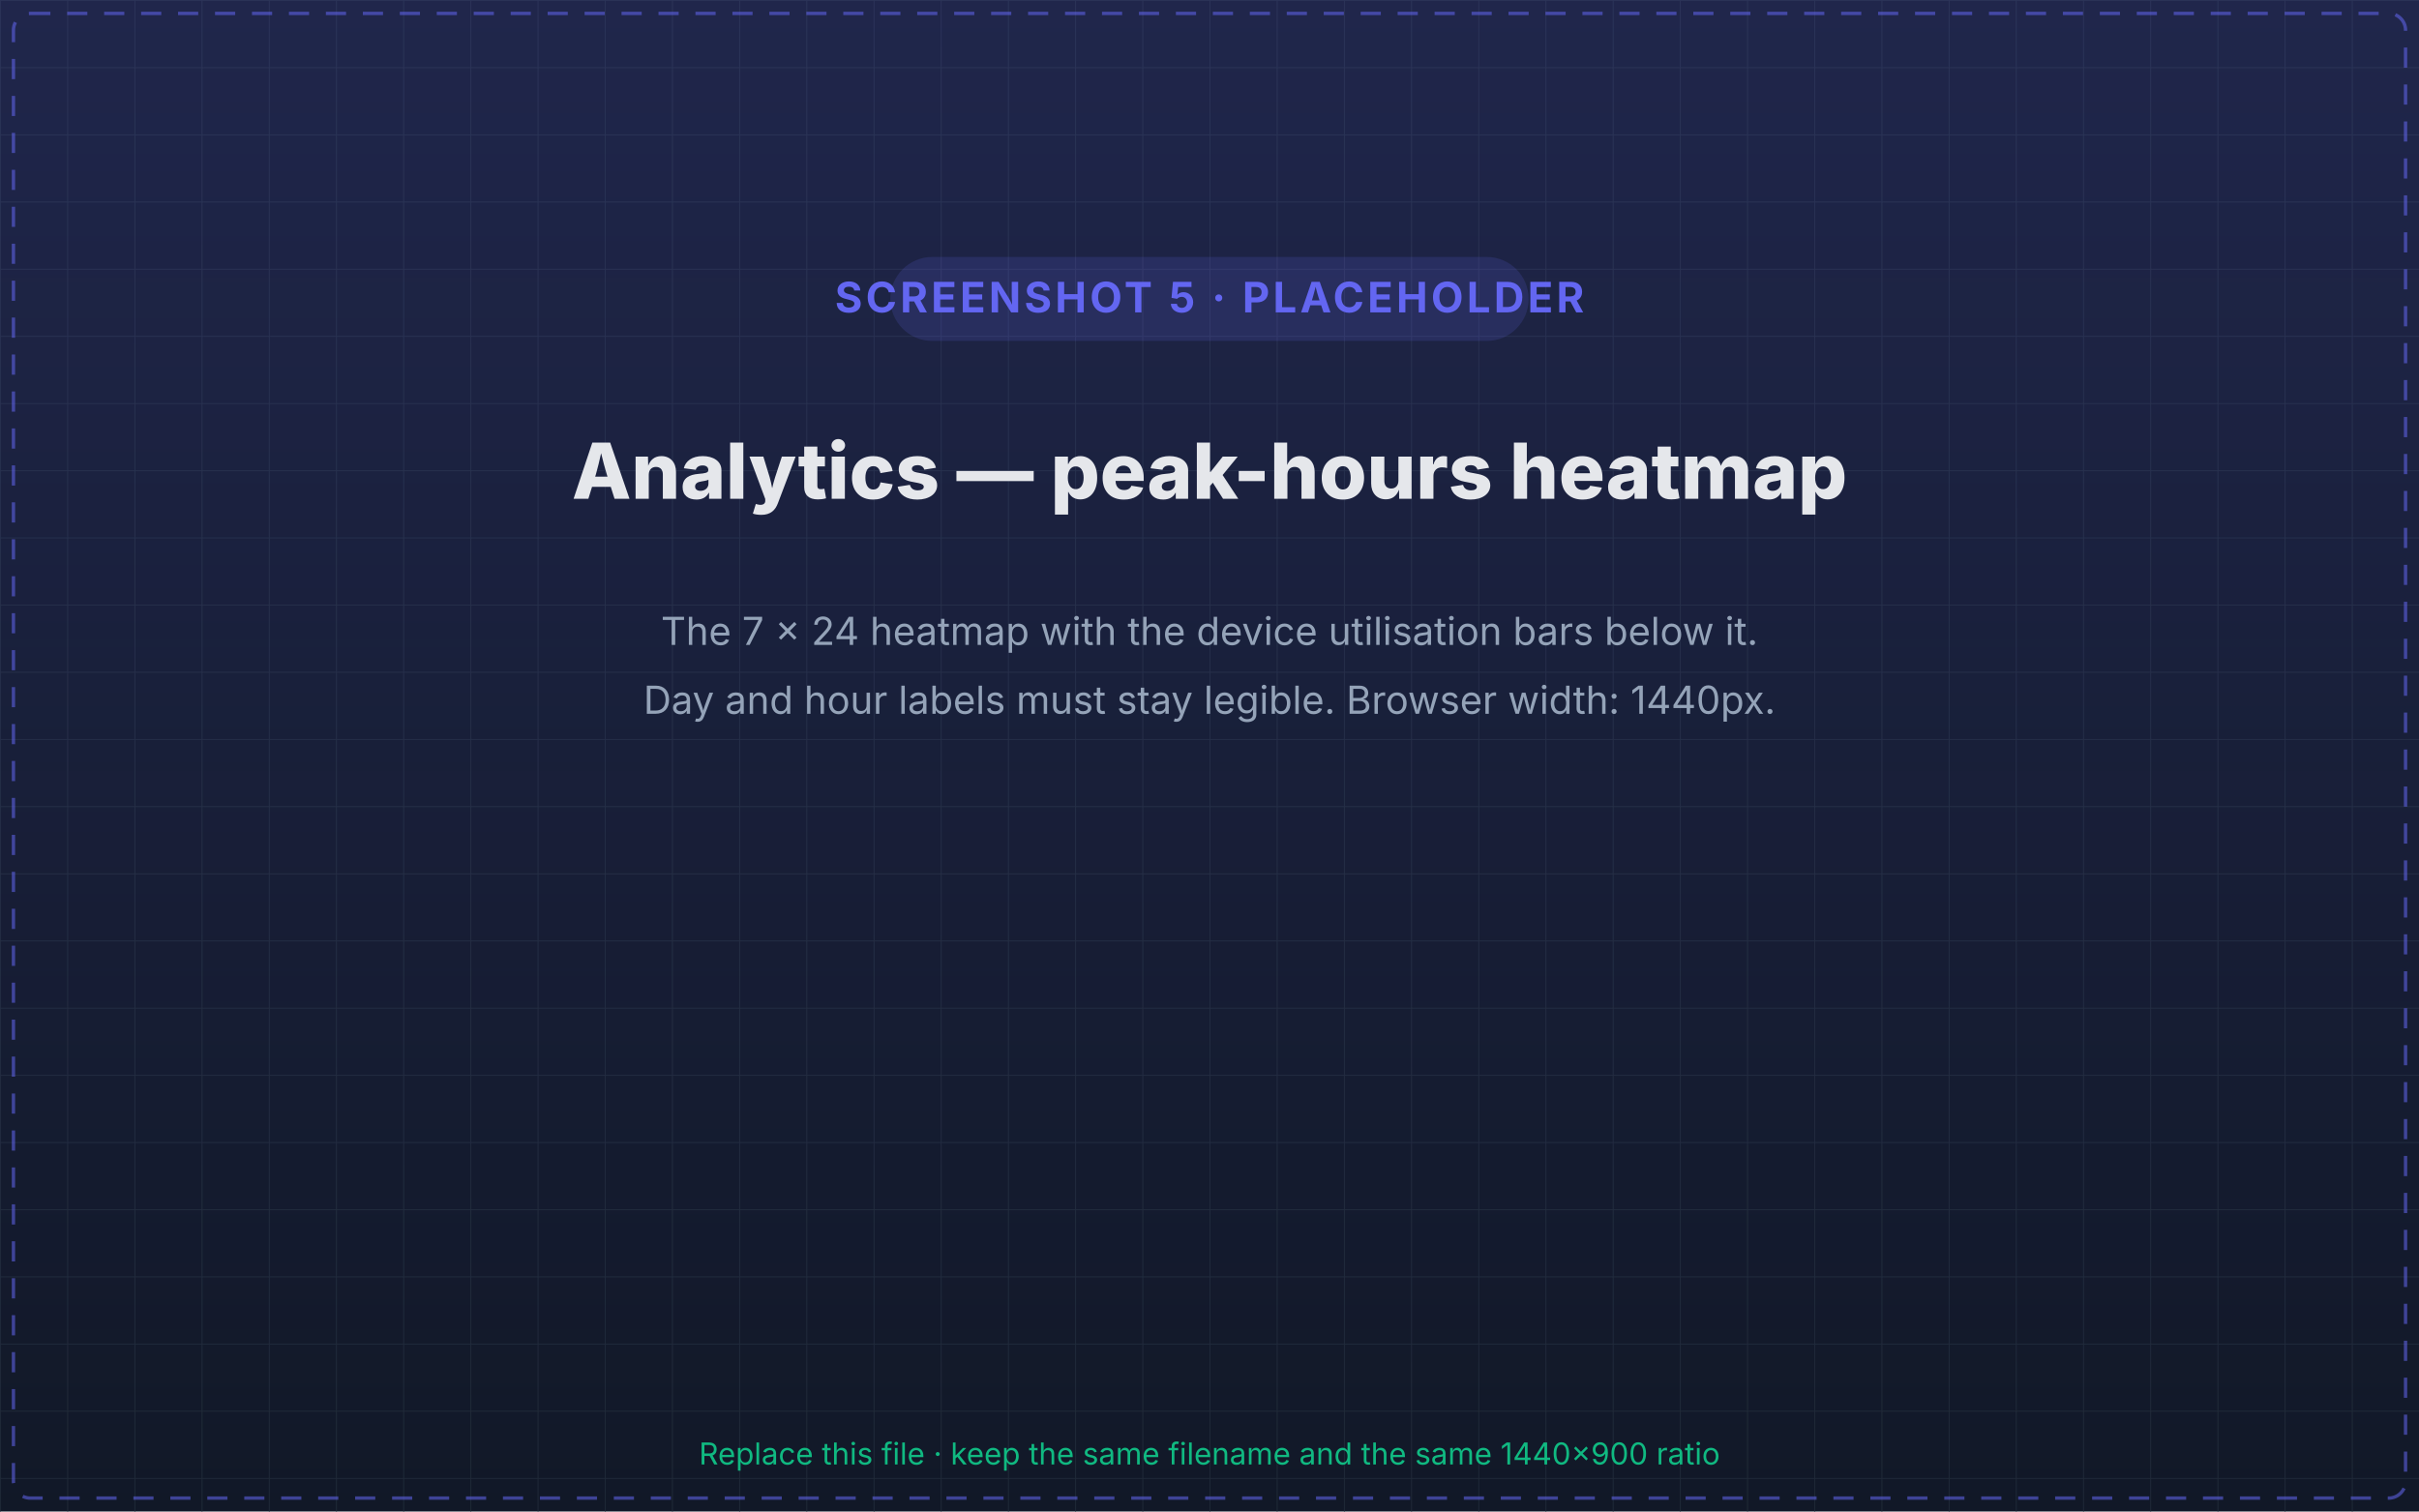
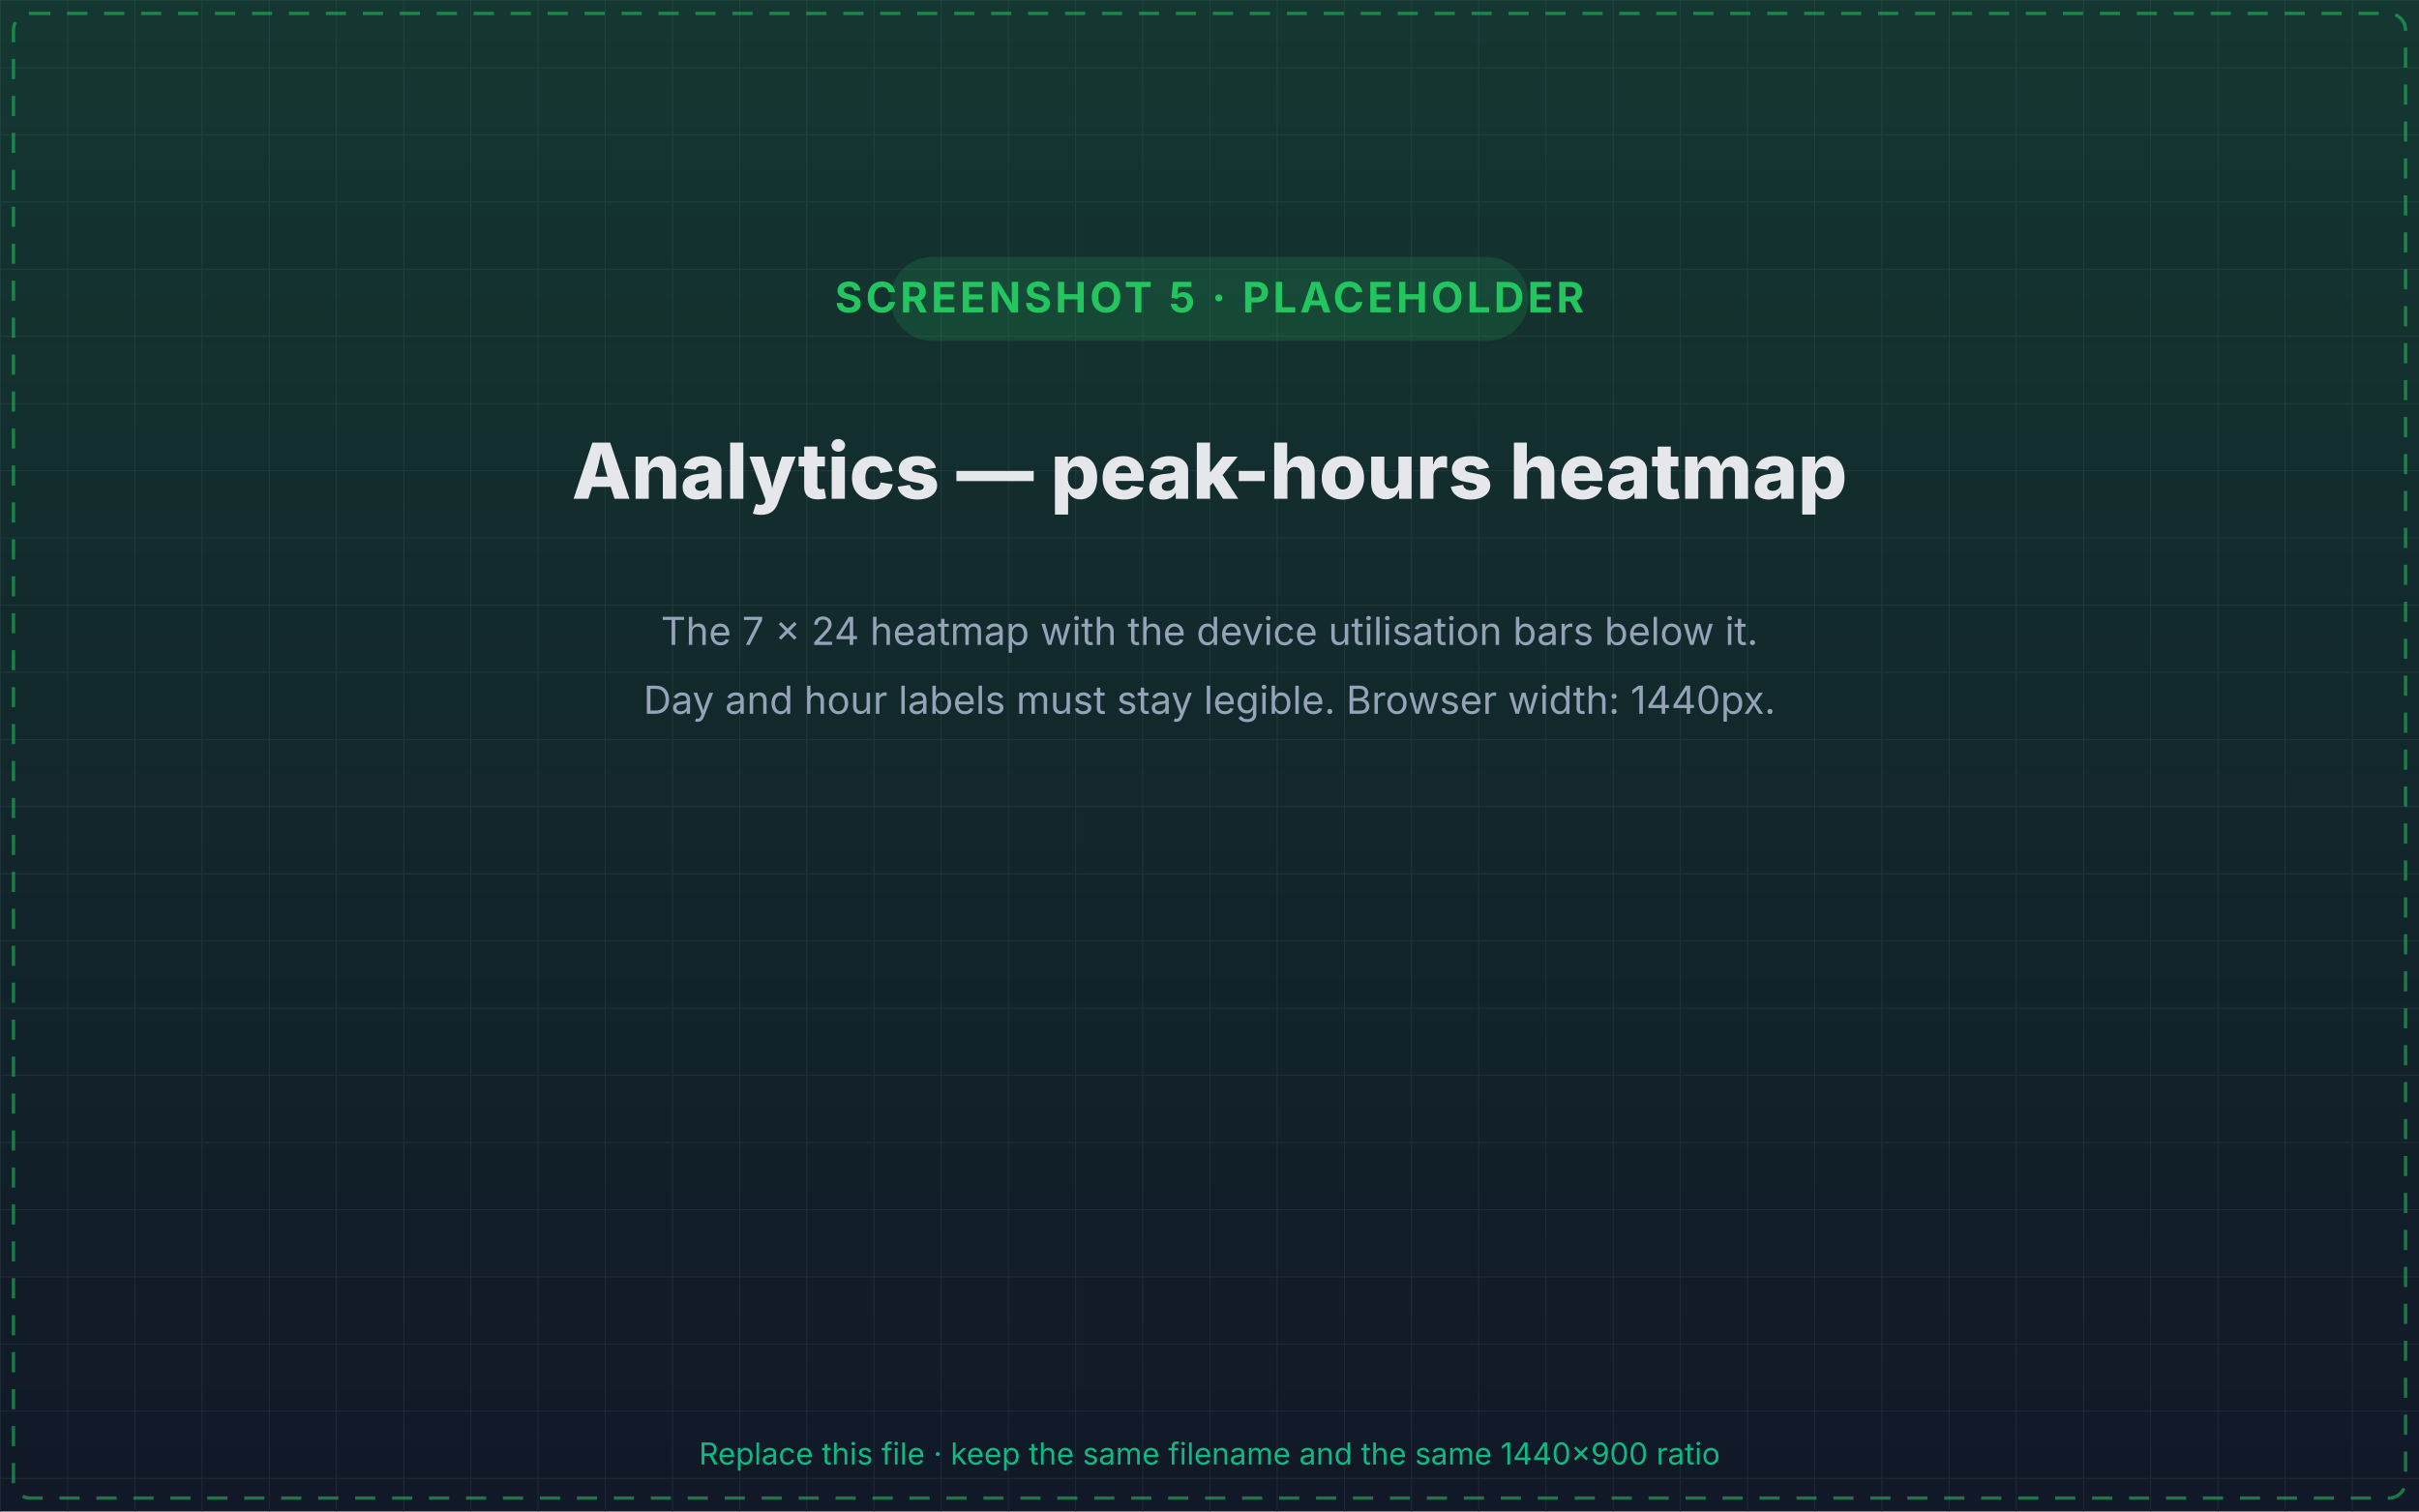
<svg xmlns="http://www.w3.org/2000/svg" width="1440" height="900" viewBox="0 0 1440 900" role="img" aria-label="Analytics — peak-hours heatmap">
  <defs>
    <pattern id="g" width="40" height="40" patternUnits="userSpaceOnUse">
      <path d="M40 0H0V40" fill="none" stroke="#1f2937" stroke-width="1" />
    </pattern>
    <linearGradient id="fade" x1="0" y1="0" x2="0" y2="1">
-       <stop offset="0" stop-color="#6366f1" stop-opacity=".18" />
-       <stop offset="1" stop-color="#6366f1" stop-opacity="0" />
+       <stop offset="0" stop-color="#22c55e" stop-opacity=".18" />
+       <stop offset="1" stop-color="#22c55e" stop-opacity="0" />
    </linearGradient>
  </defs>
  <rect width="1440" height="900" fill="#111827" />
  <rect width="1440" height="900" fill="url(#g)" />
  <rect width="1440" height="900" fill="url(#fade)" />
-   <rect x="8" y="8" width="1424" height="884" fill="none" rx="10" stroke="#6366f1" stroke-width="2" stroke-dasharray="12 10" opacity=".55" />
-   <rect x="530" y="153" width="380" height="50" rx="25" fill="#6366f1" opacity=".16" />
-   <text x="720" y="186" text-anchor="middle" font-family="Inter,Segoe UI,Arial,sans-serif" font-size="25" font-weight="700" fill="#6366f1" letter-spacing="2">SCREENSHOT 5 · PLACEHOLDER</text>
+   <rect x="8" y="8" width="1424" height="884" fill="none" rx="10" stroke="#22c55e" stroke-width="2" stroke-dasharray="12 10" opacity=".55" />
+   <rect x="530" y="153" width="380" height="50" rx="25" fill="#22c55e" opacity=".16" />
+   <text x="720" y="186" text-anchor="middle" font-family="Inter,Segoe UI,Arial,sans-serif" font-size="25" font-weight="700" fill="#22c55e" letter-spacing="2">SCREENSHOT 5 · PLACEHOLDER</text>
  <text x="720" y="297" text-anchor="middle" font-family="Inter,Segoe UI,Arial,sans-serif" font-size="46" font-weight="800" fill="#e5e7eb">Analytics — peak-hours heatmap</text>
  <text x="720" y="384" text-anchor="middle" font-family="Inter,Segoe UI,Arial,sans-serif" font-size="23" fill="#94a3b8">The 7 × 24 heatmap with the device utilisation bars below it.</text>
  <text x="720" y="425" text-anchor="middle" font-family="Inter,Segoe UI,Arial,sans-serif" font-size="23" fill="#94a3b8">Day and hour labels must stay legible.  Browser width: 1440px.</text>
  <text x="720" y="872" text-anchor="middle" font-family="Inter,Segoe UI,Arial,sans-serif" font-size="18" fill="#10b981">Replace this file · keep the same filename and the same 1440×900 ratio</text>
</svg>
